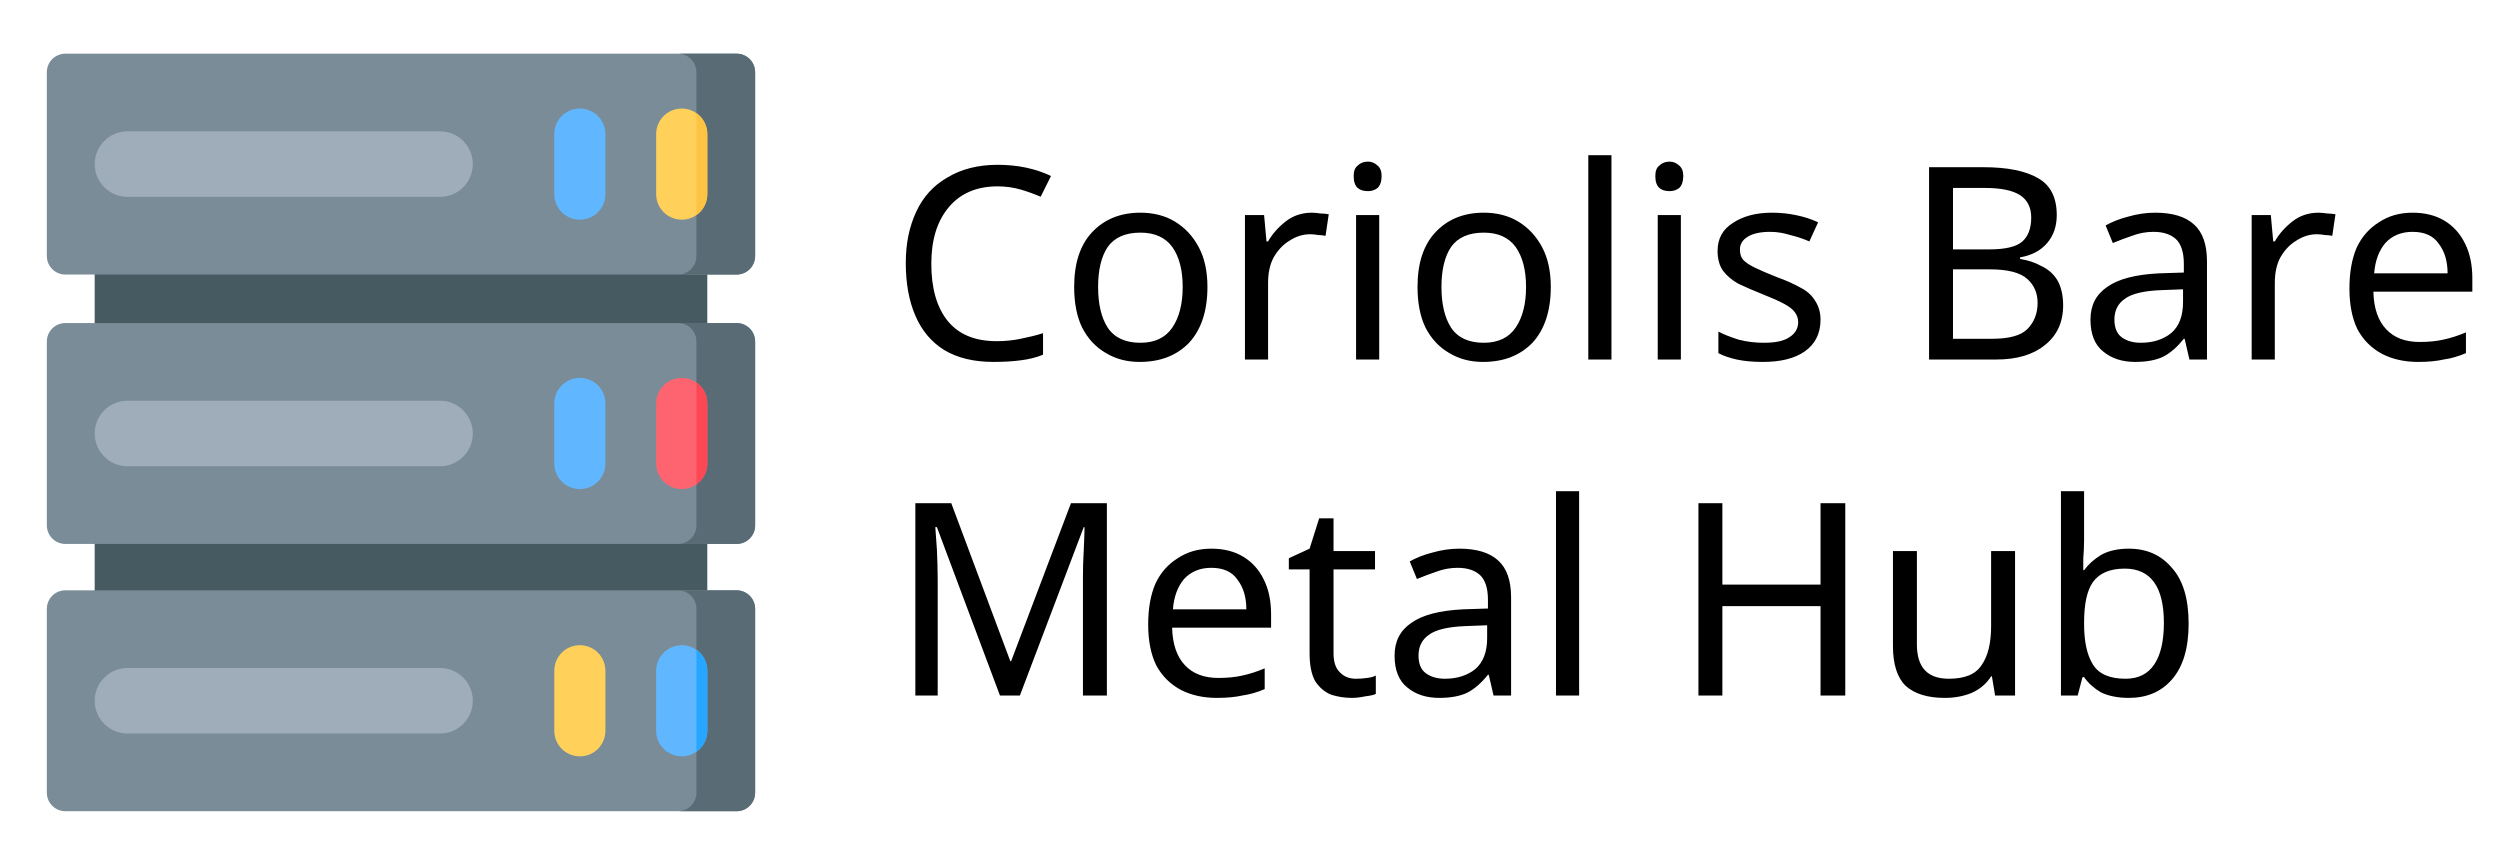
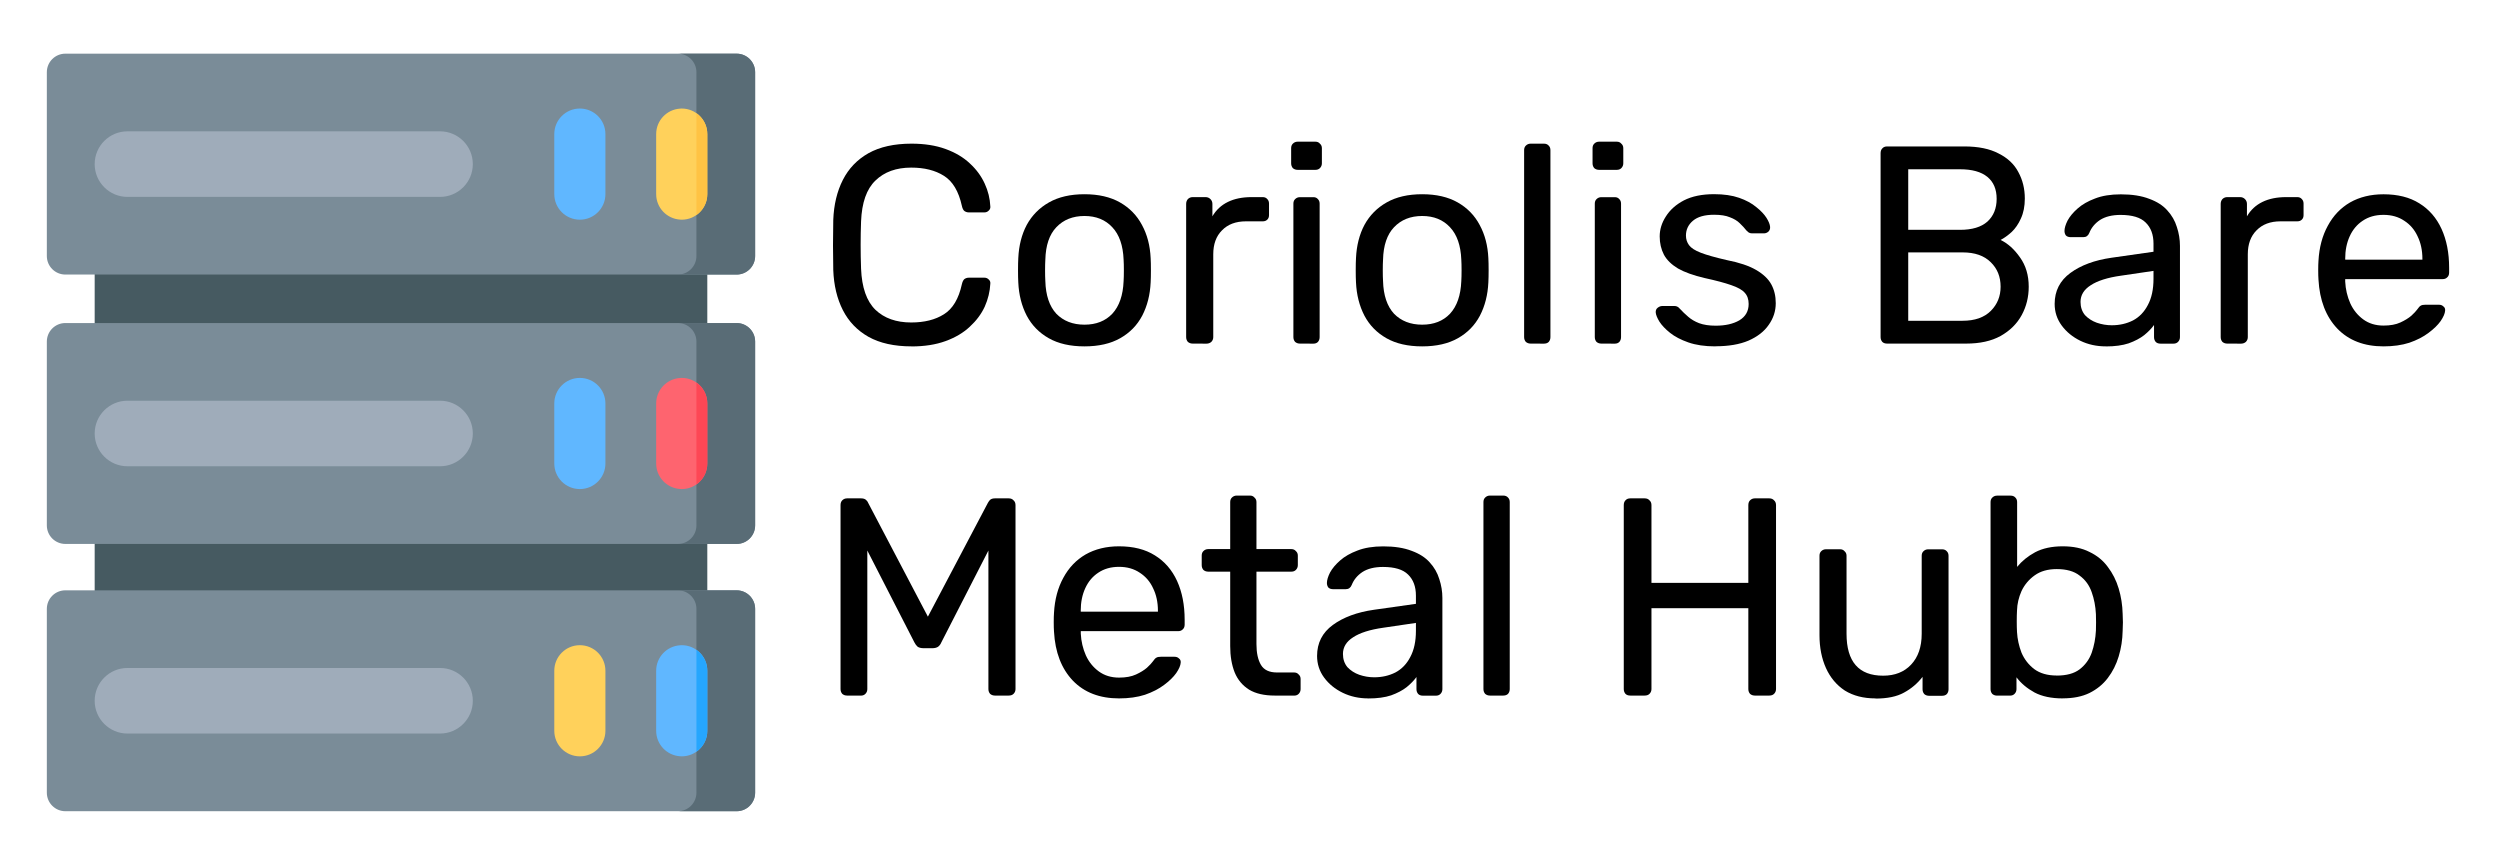
- <svg xmlns="http://www.w3.org/2000/svg" width="185" height="64" viewBox="0 0 48.948 16.933" version="1.1">
-   <g>
-     <text xml:space="preserve" style="font-style:normal;font-variant:normal;font-weight:normal;font-stretch:normal;font-size:5.268px;line-height:1.25;font-family:Rubik;-inkscape-font-specification:'Rubik, @wght=400';font-variant-ligatures:normal;font-variant-caps:normal;font-variant-numeric:normal;font-variant-east-asian:normal;font-variation-settings:'wght' 400;letter-spacing:0px;stroke-width:0.132" x="17.405" y="7.037">
-       <tspan y="7.037" x="17.405">Coriolis Bare</tspan>
-       <tspan y="13.621" x="17.405">Metal Hub</tspan>
-     </text>
-     <text xml:space="preserve" style="font-size:10.583px;line-height:1.25;font-family:Rubik;-inkscape-font-specification:'Rubik, Normal';stroke-width:0.265" x="29.132" y="29.667">
-       <tspan x="29.132" y="29.667" style="stroke-width:0.265" />
-     </text>
+ <svg xmlns="http://www.w3.org/2000/svg" id="svg2702" version="1.1" viewBox="0 0 48.948 16.933" height="64" width="185">
+   <g transform="matrix(1.04669,0,0,1.04669,-2.238904,-0.6384271)" id="g2658">
+     <g style="font-style:normal;font-variant:normal;font-weight:normal;font-stretch:normal;font-size:5.268px;line-height:1.25;font-family:Rubik;-inkscape-font-specification:'Rubik, @wght=400';font-variant-ligatures:normal;font-variant-caps:normal;font-variant-numeric:normal;font-variant-east-asian:normal;font-variation-settings:'wght' 400;letter-spacing:0px;stroke-width:0.132" id="text2652" aria-label="Coriolis BareMetal Hub">
+       <path id="path3271" d="m 19.19,7.089 q -0.485,0 -0.806,-0.179 -0.316,-0.179 -0.479,-0.5 -0.163,-0.321 -0.179,-0.748 -0.005,-0.216 -0.005,-0.464 0,-0.248 0.005,-0.474 0.016,-0.427 0.179,-0.748 0.163,-0.321 0.479,-0.5 0.321,-0.179 0.806,-0.179 0.363,0 0.637,0.1 0.274,0.1 0.453,0.269 0.184,0.169 0.279,0.379 0.095,0.205 0.105,0.427 0.005,0.047 -0.032,0.079 -0.032,0.032 -0.079,0.032 h -0.29 q -0.047,0 -0.084,-0.026 -0.032,-0.026 -0.047,-0.095 -0.09,-0.411 -0.337,-0.564 -0.242,-0.153 -0.611,-0.153 -0.421,0 -0.669,0.242 -0.248,0.237 -0.269,0.764 -0.016,0.432 0,0.885 0.021,0.527 0.269,0.769 0.248,0.237 0.669,0.237 0.369,0 0.611,-0.153 0.248,-0.153 0.337,-0.564 0.016,-0.068 0.047,-0.095 0.037,-0.026 0.084,-0.026 h 0.29 q 0.047,0 0.079,0.032 0.037,0.032 0.032,0.079 -0.011,0.221 -0.105,0.432 -0.095,0.205 -0.279,0.374 -0.179,0.169 -0.453,0.269 -0.274,0.1 -0.637,0.1 z" />
+       <path id="path3273" d="m 22.425,7.089 q -0.4,0 -0.669,-0.153 -0.269,-0.153 -0.411,-0.421 -0.142,-0.274 -0.158,-0.622 -0.005,-0.09 -0.005,-0.227 0,-0.142 0.005,-0.227 0.016,-0.353 0.158,-0.622 0.147,-0.269 0.416,-0.421 0.269,-0.153 0.664,-0.153 0.395,0 0.664,0.153 0.269,0.153 0.411,0.421 0.147,0.269 0.163,0.622 0.005,0.084 0.005,0.227 0,0.137 -0.005,0.227 -0.016,0.348 -0.158,0.622 -0.142,0.269 -0.411,0.421 -0.269,0.153 -0.669,0.153 z m 0,-0.406 q 0.327,0 0.521,-0.205 0.195,-0.211 0.211,-0.611 0.005,-0.079 0.005,-0.2 0,-0.121 -0.005,-0.2 -0.016,-0.4 -0.211,-0.606 -0.195,-0.211 -0.521,-0.211 -0.327,0 -0.527,0.211 -0.195,0.205 -0.205,0.606 -0.005,0.079 -0.005,0.2 0,0.121 0.005,0.2 0.011,0.4 0.205,0.611 0.2,0.205 0.527,0.205 z" />
+       <path id="path3275" d="m 24.449,7.037 q -0.053,0 -0.09,-0.032 -0.032,-0.037 -0.032,-0.09 V 4.424 q 0,-0.053 0.032,-0.09 0.037,-0.037 0.09,-0.037 h 0.242 q 0.053,0 0.09,0.037 0.037,0.037 0.037,0.09 v 0.232 q 0.105,-0.179 0.29,-0.269 0.184,-0.09 0.442,-0.09 h 0.211 q 0.053,0 0.084,0.037 0.032,0.032 0.032,0.084 v 0.216 q 0,0.053 -0.032,0.084 -0.032,0.032 -0.084,0.032 h -0.316 q -0.284,0 -0.448,0.169 -0.163,0.163 -0.163,0.448 v 1.549 q 0,0.053 -0.037,0.09 -0.037,0.032 -0.09,0.032 z" />
+       <path id="path3277" d="m 26.455,7.037 q -0.053,0 -0.09,-0.032 -0.032,-0.037 -0.032,-0.09 V 4.419 q 0,-0.053 0.032,-0.084 0.037,-0.037 0.09,-0.037 h 0.253 q 0.053,0 0.084,0.037 0.032,0.032 0.032,0.084 v 2.497 q 0,0.053 -0.032,0.09 -0.032,0.032 -0.084,0.032 z m -0.042,-3.25 q -0.053,0 -0.09,-0.032 -0.032,-0.037 -0.032,-0.09 V 3.381 q 0,-0.053 0.032,-0.084 0.037,-0.037 0.09,-0.037 h 0.332 q 0.053,0 0.084,0.037 0.037,0.032 0.037,0.084 v 0.284 q 0,0.053 -0.037,0.09 -0.032,0.032 -0.084,0.032 z" />
+       <path id="path3279" d="m 28.742,7.089 q -0.4,0 -0.669,-0.153 -0.269,-0.153 -0.411,-0.421 -0.142,-0.274 -0.158,-0.622 -0.005,-0.09 -0.005,-0.227 0,-0.142 0.005,-0.227 0.016,-0.353 0.158,-0.622 0.147,-0.269 0.416,-0.421 0.269,-0.153 0.664,-0.153 0.395,0 0.664,0.153 0.269,0.153 0.411,0.421 0.147,0.269 0.163,0.622 0.005,0.084 0.005,0.227 0,0.137 -0.005,0.227 -0.016,0.348 -0.158,0.622 -0.142,0.269 -0.411,0.421 -0.269,0.153 -0.669,0.153 z m 0,-0.406 q 0.327,0 0.521,-0.205 0.195,-0.211 0.211,-0.611 0.005,-0.079 0.005,-0.2 0,-0.121 -0.005,-0.2 -0.016,-0.4 -0.211,-0.606 -0.195,-0.211 -0.521,-0.211 -0.327,0 -0.527,0.211 -0.195,0.205 -0.205,0.606 -0.005,0.079 -0.005,0.2 0,0.121 0.005,0.2 0.011,0.4 0.205,0.611 0.2,0.205 0.527,0.205 z" />
+       <path id="path3281" d="m 30.771,7.037 q -0.053,0 -0.09,-0.032 -0.032,-0.037 -0.032,-0.09 V 3.418 q 0,-0.053 0.032,-0.084 0.037,-0.037 0.09,-0.037 h 0.248 q 0.058,0 0.09,0.037 0.032,0.032 0.032,0.084 v 3.498 q 0,0.053 -0.032,0.09 -0.032,0.032 -0.09,0.032 z" />
+       <path id="path3283" d="m 32.093,7.037 q -0.053,0 -0.09,-0.032 -0.032,-0.037 -0.032,-0.09 V 4.419 q 0,-0.053 0.032,-0.084 0.037,-0.037 0.09,-0.037 h 0.253 q 0.053,0 0.084,0.037 0.032,0.032 0.032,0.084 v 2.497 q 0,0.053 -0.032,0.09 -0.032,0.032 -0.084,0.032 z m -0.042,-3.25 q -0.053,0 -0.09,-0.032 -0.032,-0.037 -0.032,-0.09 V 3.381 q 0,-0.053 0.032,-0.084 0.037,-0.037 0.09,-0.037 h 0.332 q 0.053,0 0.084,0.037 0.037,0.032 0.037,0.084 v 0.284 q 0,0.053 -0.037,0.09 -0.032,0.032 -0.084,0.032 z" />
+       <path id="path3285" d="m 34.227,7.089 q -0.295,0 -0.506,-0.074 -0.211,-0.074 -0.342,-0.179 -0.132,-0.105 -0.2,-0.211 -0.063,-0.105 -0.068,-0.169 -0.005,-0.058 0.037,-0.09 0.042,-0.032 0.084,-0.032 h 0.232 q 0.032,0 0.047,0.011 0.021,0.005 0.053,0.042 0.068,0.074 0.153,0.147 0.084,0.074 0.205,0.121 0.126,0.047 0.311,0.047 0.269,0 0.442,-0.1 0.174,-0.105 0.174,-0.306 0,-0.132 -0.074,-0.211 -0.068,-0.079 -0.253,-0.142 -0.179,-0.063 -0.495,-0.132 -0.316,-0.074 -0.5,-0.179 -0.184,-0.111 -0.263,-0.258 -0.079,-0.153 -0.079,-0.342 0,-0.195 0.116,-0.374 0.116,-0.184 0.337,-0.3 0.227,-0.116 0.564,-0.116 0.274,0 0.469,0.068 0.195,0.068 0.321,0.174 0.126,0.1 0.19,0.2 0.063,0.1 0.068,0.169 0.005,0.053 -0.032,0.09 -0.037,0.032 -0.084,0.032 h -0.221 q -0.037,0 -0.063,-0.016 -0.021,-0.016 -0.042,-0.037 -0.053,-0.068 -0.126,-0.137 -0.068,-0.068 -0.184,-0.111 -0.111,-0.047 -0.295,-0.047 -0.263,0 -0.395,0.111 -0.132,0.111 -0.132,0.279 0,0.1 0.058,0.179 0.058,0.079 0.221,0.142 0.163,0.063 0.485,0.137 0.348,0.068 0.548,0.184 0.2,0.116 0.284,0.269 0.084,0.153 0.084,0.353 0,0.221 -0.132,0.406 -0.126,0.184 -0.379,0.295 -0.248,0.105 -0.616,0.105 z" />
+       <path id="path3287" d="m 37.439,7.037 q -0.058,0 -0.09,-0.032 -0.032,-0.037 -0.032,-0.09 V 3.476 q 0,-0.058 0.032,-0.09 0.032,-0.037 0.09,-0.037 h 1.443 q 0.395,0 0.643,0.132 0.253,0.126 0.369,0.348 0.121,0.221 0.121,0.495 0,0.216 -0.074,0.374 -0.068,0.153 -0.174,0.253 -0.105,0.095 -0.205,0.147 0.205,0.1 0.363,0.327 0.163,0.227 0.163,0.548 0,0.29 -0.132,0.532 -0.132,0.242 -0.395,0.39 -0.258,0.142 -0.643,0.142 z m 0.395,-0.427 h 1.017 q 0.342,0 0.527,-0.184 0.184,-0.184 0.184,-0.453 0,-0.279 -0.184,-0.458 -0.184,-0.184 -0.527,-0.184 h -1.017 z m 0,-1.701 h 0.969 q 0.337,0 0.511,-0.153 0.174,-0.158 0.174,-0.427 0,-0.269 -0.174,-0.411 -0.174,-0.142 -0.511,-0.142 h -0.969 z" />
+       <path id="path3289" d="m 41.532,7.089 q -0.263,0 -0.479,-0.105 Q 40.837,6.878 40.705,6.699 40.573,6.52 40.573,6.294 q 0,-0.363 0.295,-0.579 0.295,-0.216 0.769,-0.284 L 42.422,5.319 V 5.167 q 0,-0.253 -0.147,-0.395 -0.142,-0.142 -0.469,-0.142 -0.237,0 -0.385,0.095 -0.142,0.095 -0.2,0.242 -0.032,0.079 -0.111,0.079 h -0.237 q -0.058,0 -0.09,-0.032 -0.026,-0.037 -0.026,-0.084 0,-0.079 0.058,-0.195 0.063,-0.116 0.19,-0.227 0.126,-0.111 0.321,-0.184 0.2,-0.079 0.485,-0.079 0.316,0 0.532,0.084 0.216,0.079 0.337,0.216 0.126,0.137 0.179,0.311 0.058,0.174 0.058,0.353 v 1.707 q 0,0.053 -0.037,0.09 -0.032,0.032 -0.084,0.032 h -0.242 q -0.058,0 -0.09,-0.032 -0.032,-0.037 -0.032,-0.09 V 6.689 q -0.068,0.095 -0.184,0.19 -0.116,0.09 -0.29,0.153 -0.174,0.058 -0.427,0.058 z m 0.111,-0.395 q 0.216,0 0.395,-0.09 0.179,-0.095 0.279,-0.29 0.105,-0.195 0.105,-0.49 V 5.677 l -0.611,0.09 q -0.374,0.053 -0.564,0.179 -0.19,0.121 -0.19,0.311 0,0.147 0.084,0.248 0.09,0.095 0.221,0.142 0.137,0.047 0.279,0.047 z" />
+       <path id="path3291" d="m 43.801,7.037 q -0.053,0 -0.09,-0.032 -0.032,-0.037 -0.032,-0.09 V 4.424 q 0,-0.053 0.032,-0.09 0.037,-0.037 0.09,-0.037 h 0.242 q 0.053,0 0.09,0.037 0.037,0.037 0.037,0.09 v 0.232 q 0.105,-0.179 0.29,-0.269 0.184,-0.09 0.442,-0.09 h 0.211 q 0.053,0 0.084,0.037 0.032,0.032 0.032,0.084 v 0.216 q 0,0.053 -0.032,0.084 -0.032,0.032 -0.084,0.032 h -0.316 q -0.284,0 -0.448,0.169 -0.163,0.163 -0.163,0.448 v 1.549 q 0,0.053 -0.037,0.09 -0.037,0.032 -0.09,0.032 z" />
+       <path id="path3293" d="m 46.725,7.089 q -0.543,0 -0.864,-0.332 -0.321,-0.337 -0.353,-0.917 -0.005,-0.068 -0.005,-0.174 0,-0.111 0.005,-0.179 0.021,-0.374 0.174,-0.653 0.153,-0.284 0.416,-0.437 0.269,-0.153 0.627,-0.153 0.4,0 0.669,0.169 0.274,0.169 0.416,0.479 0.142,0.311 0.142,0.727 v 0.09 q 0,0.058 -0.037,0.09 -0.032,0.032 -0.084,0.032 h -1.823 q 0,0.005 0,0.021 0,0.016 0,0.026 0.011,0.216 0.095,0.406 0.084,0.184 0.242,0.3 0.158,0.116 0.379,0.116 0.19,0 0.316,-0.058 0.126,-0.058 0.205,-0.126 0.079,-0.074 0.105,-0.111 0.047,-0.068 0.074,-0.079 0.026,-0.016 0.084,-0.016 h 0.253 q 0.053,0 0.084,0.032 0.037,0.026 0.032,0.079 -0.005,0.079 -0.084,0.195 -0.079,0.111 -0.227,0.221 -0.147,0.111 -0.358,0.184 -0.211,0.068 -0.485,0.068 z M 46.009,5.467 h 1.443 v -0.016 q 0,-0.237 -0.09,-0.421 -0.084,-0.184 -0.248,-0.29 -0.163,-0.111 -0.39,-0.111 -0.227,0 -0.39,0.111 -0.158,0.105 -0.242,0.29 -0.084,0.184 -0.084,0.421 z" />
+       <path id="path3295" d="m 17.984,13.621 q -0.053,0 -0.09,-0.032 -0.032,-0.037 -0.032,-0.09 v -3.44 q 0,-0.058 0.032,-0.09 0.037,-0.037 0.09,-0.037 h 0.263 q 0.063,0 0.095,0.032 0.032,0.032 0.037,0.053 l 1.117,2.128 1.122,-2.128 q 0.011,-0.021 0.037,-0.053 0.032,-0.032 0.095,-0.032 h 0.258 q 0.058,0 0.09,0.037 0.037,0.032 0.037,0.09 v 3.44 q 0,0.053 -0.037,0.09 -0.032,0.032 -0.09,0.032 h -0.258 q -0.053,0 -0.09,-0.032 -0.032,-0.037 -0.032,-0.09 V 10.908 l -0.88,1.717 q -0.021,0.053 -0.063,0.084 -0.042,0.026 -0.105,0.026 H 19.417 q -0.068,0 -0.111,-0.026 -0.037,-0.032 -0.063,-0.084 L 18.363,10.908 v 2.592 q 0,0.053 -0.037,0.09 -0.032,0.032 -0.084,0.032 z" />
+       <path id="path3297" d="m 23.072,13.674 q -0.543,0 -0.864,-0.332 -0.321,-0.337 -0.353,-0.917 -0.005,-0.068 -0.005,-0.174 0,-0.111 0.005,-0.179 0.021,-0.374 0.174,-0.653 0.153,-0.284 0.416,-0.437 0.269,-0.153 0.627,-0.153 0.4,0 0.669,0.169 0.274,0.169 0.416,0.479 0.142,0.311 0.142,0.727 v 0.09 q 0,0.058 -0.037,0.09 -0.032,0.032 -0.084,0.032 H 22.356 q 0,0.005 0,0.021 0,0.016 0,0.026 0.011,0.216 0.095,0.406 0.084,0.184 0.242,0.3 0.158,0.116 0.379,0.116 0.19,0 0.316,-0.058 0.126,-0.058 0.205,-0.126 0.079,-0.074 0.105,-0.111 0.047,-0.068 0.074,-0.079 0.026,-0.016 0.084,-0.016 h 0.253 q 0.053,0 0.084,0.032 0.037,0.026 0.032,0.079 -0.005,0.079 -0.084,0.195 -0.079,0.111 -0.227,0.221 -0.147,0.111 -0.358,0.184 -0.211,0.068 -0.485,0.068 z M 22.356,12.051 h 1.443 v -0.016 q 0,-0.237 -0.09,-0.421 -0.084,-0.184 -0.248,-0.29 -0.163,-0.111 -0.39,-0.111 -0.227,0 -0.39,0.111 -0.158,0.105 -0.242,0.29 -0.084,0.184 -0.084,0.421 z" />
+       <path id="path3299" d="m 25.983,13.621 q -0.295,0 -0.479,-0.111 -0.184,-0.116 -0.269,-0.321 -0.084,-0.211 -0.084,-0.495 V 11.303 h -0.411 q -0.053,0 -0.09,-0.032 -0.032,-0.037 -0.032,-0.09 v -0.179 q 0,-0.053 0.032,-0.084 0.037,-0.037 0.09,-0.037 h 0.411 v -0.88 q 0,-0.053 0.032,-0.084 0.037,-0.037 0.09,-0.037 h 0.248 q 0.053,0 0.084,0.037 0.037,0.032 0.037,0.084 v 0.88 h 0.653 q 0.053,0 0.084,0.037 0.037,0.032 0.037,0.084 v 0.179 q 0,0.053 -0.037,0.09 -0.032,0.032 -0.084,0.032 h -0.653 v 1.354 q 0,0.248 0.084,0.39 0.084,0.142 0.3,0.142 h 0.321 q 0.053,0 0.084,0.037 0.037,0.032 0.037,0.084 v 0.19 q 0,0.053 -0.037,0.09 -0.032,0.032 -0.084,0.032 z" />
+       <path id="path3301" d="m 27.735,13.674 q -0.263,0 -0.479,-0.105 -0.216,-0.105 -0.348,-0.284 -0.132,-0.179 -0.132,-0.406 0,-0.363 0.295,-0.579 0.295,-0.216 0.769,-0.284 l 0.785,-0.111 v -0.153 q 0,-0.253 -0.147,-0.395 -0.142,-0.142 -0.469,-0.142 -0.237,0 -0.385,0.095 -0.142,0.095 -0.2,0.242 -0.032,0.079 -0.111,0.079 h -0.237 q -0.058,0 -0.09,-0.032 -0.026,-0.037 -0.026,-0.084 0,-0.079 0.058,-0.195 0.063,-0.116 0.19,-0.227 0.126,-0.111 0.321,-0.184 0.2,-0.079 0.485,-0.079 0.316,0 0.532,0.084 0.216,0.079 0.337,0.216 0.126,0.137 0.179,0.311 0.058,0.174 0.058,0.353 v 1.707 q 0,0.053 -0.037,0.09 -0.032,0.032 -0.084,0.032 h -0.242 q -0.058,0 -0.09,-0.032 -0.032,-0.037 -0.032,-0.09 v -0.227 q -0.068,0.095 -0.184,0.19 -0.116,0.09 -0.29,0.153 -0.174,0.058 -0.427,0.058 z m 0.111,-0.395 q 0.216,0 0.395,-0.09 0.179,-0.095 0.279,-0.29 0.105,-0.195 0.105,-0.49 v -0.147 l -0.611,0.09 q -0.374,0.053 -0.564,0.179 -0.19,0.121 -0.19,0.311 0,0.147 0.084,0.248 0.09,0.095 0.221,0.142 0.137,0.047 0.279,0.047 z" />
+       <path id="path3303" d="m 30.01,13.621 q -0.053,0 -0.09,-0.032 -0.032,-0.037 -0.032,-0.09 v -3.498 q 0,-0.053 0.032,-0.084 0.037,-0.037 0.09,-0.037 h 0.248 q 0.058,0 0.09,0.037 0.032,0.032 0.032,0.084 v 3.498 q 0,0.053 -0.032,0.09 -0.032,0.032 -0.09,0.032 z" />
+       <path id="path3305" d="m 32.635,13.621 q -0.058,0 -0.09,-0.032 -0.032,-0.037 -0.032,-0.09 v -3.44 q 0,-0.058 0.032,-0.09 0.032,-0.037 0.09,-0.037 h 0.269 q 0.058,0 0.09,0.037 0.037,0.032 0.037,0.09 v 1.454 h 1.812 v -1.454 q 0,-0.058 0.032,-0.09 0.037,-0.037 0.09,-0.037 h 0.269 q 0.058,0 0.09,0.037 0.037,0.032 0.037,0.09 v 3.44 q 0,0.053 -0.037,0.09 -0.032,0.032 -0.09,0.032 h -0.269 q -0.053,0 -0.09,-0.032 -0.032,-0.037 -0.032,-0.09 v -1.512 h -1.812 v 1.512 q 0,0.053 -0.037,0.09 -0.032,0.032 -0.09,0.032 z" />
+       <path id="path3307" d="m 37.222,13.674 q -0.337,0 -0.574,-0.147 -0.232,-0.153 -0.353,-0.421 -0.121,-0.269 -0.121,-0.616 v -1.485 q 0,-0.053 0.032,-0.084 0.037,-0.037 0.09,-0.037 h 0.263 q 0.053,0 0.084,0.037 0.037,0.032 0.037,0.084 v 1.459 q 0,0.785 0.685,0.785 0.327,0 0.521,-0.205 0.2,-0.211 0.2,-0.579 v -1.459 q 0,-0.053 0.032,-0.084 0.037,-0.037 0.09,-0.037 h 0.258 q 0.058,0 0.09,0.037 0.032,0.032 0.032,0.084 v 2.497 q 0,0.053 -0.032,0.09 -0.032,0.032 -0.09,0.032 h -0.242 q -0.053,0 -0.09,-0.032 -0.032,-0.037 -0.032,-0.09 v -0.232 q -0.142,0.184 -0.348,0.295 -0.2,0.111 -0.532,0.111 z" />
+       <path id="path3309" d="m 40.723,13.674 q -0.316,0 -0.527,-0.111 -0.211,-0.116 -0.337,-0.284 v 0.221 q 0,0.053 -0.037,0.09 -0.032,0.032 -0.084,0.032 h -0.242 q -0.053,0 -0.09,-0.032 -0.032,-0.037 -0.032,-0.09 v -3.498 q 0,-0.053 0.032,-0.084 0.037,-0.037 0.09,-0.037 h 0.253 q 0.058,0 0.09,0.037 0.032,0.032 0.032,0.084 v 1.212 q 0.132,-0.163 0.337,-0.274 0.211,-0.111 0.516,-0.111 0.295,0 0.5,0.105 0.211,0.1 0.342,0.279 0.137,0.179 0.205,0.406 0.068,0.227 0.074,0.474 0.005,0.084 0.005,0.158 0,0.074 -0.005,0.158 -0.005,0.253 -0.074,0.479 -0.068,0.227 -0.205,0.406 -0.132,0.174 -0.342,0.279 -0.205,0.1 -0.5,0.1 z m -0.111,-0.427 q 0.274,0 0.427,-0.116 0.158,-0.121 0.227,-0.311 0.068,-0.195 0.079,-0.416 0.005,-0.153 0,-0.306 -0.011,-0.221 -0.079,-0.411 -0.068,-0.195 -0.227,-0.311 -0.153,-0.121 -0.427,-0.121 -0.248,0 -0.411,0.116 -0.163,0.116 -0.248,0.295 -0.079,0.179 -0.084,0.363 -0.005,0.084 -0.005,0.205 0,0.116 0.005,0.2 0.011,0.195 0.084,0.385 0.079,0.184 0.237,0.306 0.163,0.121 0.421,0.121 z" />
+     </g>
+     <g style="font-size:10.583px;line-height:1.25;font-family:Rubik;-inkscape-font-specification:'Rubik, Normal';stroke-width:0.265" id="text2656" />
  </g>
-   <g transform="matrix(0.02896941,0,0,0.02896941,0.4348805,1.050483)">
-     <path fill="#465a61" d="m 48.975,117.956 h 414.05 V 429.215 H 48.975 Z" />
-     <path fill="#7a8c98" d="M 482.834,512 H 29.166 c -6.915,0 -12.522,-5.606 -12.522,-12.522 V 375.225 c 0,-6.915 5.606,-12.522 12.522,-12.522 h 453.668 c 6.915,0 12.522,5.606 12.522,12.522 V 499.478 C 495.355,506.394 489.749,512 482.834,512 Z" />
-     <path fill="#9facba" d="M 282.391,459.506 H 71.129 c -12.235,0 -22.154,-9.919 -22.154,-22.154 0,-12.235 9.919,-22.154 22.154,-22.154 h 211.262 c 12.235,0 22.154,9.919 22.154,22.154 -0.001,12.235 -9.919,22.154 -22.154,22.154 z" />
-     <path fill="#ffd15b" d="m 376.886,474.917 c -9.544,0 -17.28,-7.737 -17.28,-17.28 v -40.569 c 0,-9.544 7.737,-17.28 17.28,-17.28 9.544,0 17.28,7.737 17.28,17.28 v 40.569 c 10e-4,9.543 -7.736,17.28 -17.28,17.28 z" />
-     <path fill="#7a8c98" d="M 482.834,331.356 H 29.166 c -6.915,0 -12.522,-5.606 -12.522,-12.522 V 194.582 c 0,-6.915 5.606,-12.522 12.522,-12.522 h 453.668 c 6.915,0 12.522,5.606 12.522,12.522 v 124.253 c -10e-4,6.915 -5.607,12.521 -12.522,12.521 z" />
-     <path fill="#9facba" d="M 282.391,278.862 H 71.129 c -12.235,0 -22.154,-9.919 -22.154,-22.154 0,-12.235 9.919,-22.154 22.154,-22.154 h 211.262 c 12.235,0 22.154,9.919 22.154,22.154 -0.001,12.235 -9.919,22.154 -22.154,22.154 z" />
-     <path fill="#60b7ff" d="m 376.886,294.273 c -9.544,0 -17.28,-7.737 -17.28,-17.28 v -40.569 c 0,-9.544 7.737,-17.28 17.28,-17.28 9.544,0 17.28,7.737 17.28,17.28 v 40.569 c 10e-4,9.543 -7.736,17.28 -17.28,17.28 z" />
-     <path fill="#7a8c98" d="M 482.834,149.296 H 29.166 c -6.915,0 -12.522,-5.606 -12.522,-12.522 V 12.522 C 16.645,5.606 22.251,0 29.166,0 h 453.668 c 6.915,0 12.522,5.606 12.522,12.522 v 124.253 c -10e-4,6.915 -5.607,12.521 -12.522,12.521 z" />
-     <path fill="#9facba" d="M 282.391,96.802 H 71.129 c -12.235,0 -22.154,-9.919 -22.154,-22.154 0,-12.235 9.919,-22.154 22.154,-22.154 h 211.262 c 12.235,0 22.154,9.919 22.154,22.154 -0.001,12.235 -9.919,22.154 -22.154,22.154 z" />
-     <path fill="#60b7ff" d="m 376.886,112.213 c -9.544,0 -17.28,-7.737 -17.28,-17.28 V 54.364 c 0,-9.544 7.737,-17.28 17.28,-17.28 9.544,0 17.28,7.737 17.28,17.28 v 40.569 c 10e-4,9.543 -7.736,17.28 -17.28,17.28 z" />
-     <g fill="#596c76">
-       <path d="m 482.834,362.704 h -39.685 c 6.916,0 12.522,5.606 12.522,12.522 v 124.253 c 0,6.915 -5.606,12.522 -12.522,12.522 h 39.685 c 6.916,0 12.522,-5.606 12.522,-12.522 V 375.225 c -10e-4,-6.915 -5.607,-12.521 -12.522,-12.521 z" />
-       <path d="m 482.834,182.06 h -39.685 c 6.916,0 12.522,5.606 12.522,12.522 v 124.253 c 0,6.915 -5.606,12.522 -12.522,12.522 h 39.685 c 6.916,0 12.522,-5.606 12.522,-12.522 V 194.582 c -10e-4,-6.916 -5.607,-12.522 -12.522,-12.522 z" />
-       <path d="m 482.834,0 h -39.685 c 6.916,0 12.522,5.606 12.522,12.522 v 124.253 c 0,6.916 -5.606,12.522 -12.522,12.522 h 39.685 c 6.916,0 12.522,-5.606 12.522,-12.522 V 12.522 C 495.355,5.606 489.749,0 482.834,0 Z" />
+   <g id="g2700" transform="matrix(0.02896941,0,0,0.02896941,0.4348805,1.050483)">
+     <path id="path2660" d="m 48.975,117.956 h 414.05 V 429.215 H 48.975 Z" fill="#465a61" />
+     <path id="path2662" d="M 482.834,512 H 29.166 c -6.915,0 -12.522,-5.606 -12.522,-12.522 V 375.225 c 0,-6.915 5.606,-12.522 12.522,-12.522 h 453.668 c 6.915,0 12.522,5.606 12.522,12.522 V 499.478 C 495.355,506.394 489.749,512 482.834,512 Z" fill="#7a8c98" />
+     <path id="path2664" d="M 282.391,459.506 H 71.129 c -12.235,0 -22.154,-9.919 -22.154,-22.154 0,-12.235 9.919,-22.154 22.154,-22.154 h 211.262 c 12.235,0 22.154,9.919 22.154,22.154 -0.001,12.235 -9.919,22.154 -22.154,22.154 z" fill="#9facba" />
+     <path id="path2666" d="m 376.886,474.917 c -9.544,0 -17.28,-7.737 -17.28,-17.28 v -40.569 c 0,-9.544 7.737,-17.28 17.28,-17.28 9.544,0 17.28,7.737 17.28,17.28 v 40.569 c 10e-4,9.543 -7.736,17.28 -17.28,17.28 z" fill="#ffd15b" />
+     <path id="path2668" d="M 482.834,331.356 H 29.166 c -6.915,0 -12.522,-5.606 -12.522,-12.522 V 194.582 c 0,-6.915 5.606,-12.522 12.522,-12.522 h 453.668 c 6.915,0 12.522,5.606 12.522,12.522 v 124.253 c -10e-4,6.915 -5.607,12.521 -12.522,12.521 z" fill="#7a8c98" />
+     <path id="path2670" d="M 282.391,278.862 H 71.129 c -12.235,0 -22.154,-9.919 -22.154,-22.154 0,-12.235 9.919,-22.154 22.154,-22.154 h 211.262 c 12.235,0 22.154,9.919 22.154,22.154 -0.001,12.235 -9.919,22.154 -22.154,22.154 z" fill="#9facba" />
+     <path id="path2672" d="m 376.886,294.273 c -9.544,0 -17.28,-7.737 -17.28,-17.28 v -40.569 c 0,-9.544 7.737,-17.28 17.28,-17.28 9.544,0 17.28,7.737 17.28,17.28 v 40.569 c 10e-4,9.543 -7.736,17.28 -17.28,17.28 z" fill="#60b7ff" />
+     <path id="path2674" d="M 482.834,149.296 H 29.166 c -6.915,0 -12.522,-5.606 -12.522,-12.522 V 12.522 C 16.645,5.606 22.251,0 29.166,0 h 453.668 c 6.915,0 12.522,5.606 12.522,12.522 v 124.253 c -10e-4,6.915 -5.607,12.521 -12.522,12.521 z" fill="#7a8c98" />
+     <path id="path2676" d="M 282.391,96.802 H 71.129 c -12.235,0 -22.154,-9.919 -22.154,-22.154 0,-12.235 9.919,-22.154 22.154,-22.154 h 211.262 c 12.235,0 22.154,9.919 22.154,22.154 -0.001,12.235 -9.919,22.154 -22.154,22.154 z" fill="#9facba" />
+     <path id="path2678" d="m 376.886,112.213 c -9.544,0 -17.28,-7.737 -17.28,-17.28 V 54.364 c 0,-9.544 7.737,-17.28 17.28,-17.28 9.544,0 17.28,7.737 17.28,17.28 v 40.569 c 10e-4,9.543 -7.736,17.28 -17.28,17.28 z" fill="#60b7ff" />
+     <g id="g2686" fill="#596c76">
+       <path id="path2680" d="m 482.834,362.704 h -39.685 c 6.916,0 12.522,5.606 12.522,12.522 v 124.253 c 0,6.915 -5.606,12.522 -12.522,12.522 h 39.685 c 6.916,0 12.522,-5.606 12.522,-12.522 V 375.225 c -10e-4,-6.915 -5.607,-12.521 -12.522,-12.521 z" />
+       <path id="path2682" d="m 482.834,182.06 h -39.685 c 6.916,0 12.522,5.606 12.522,12.522 v 124.253 c 0,6.915 -5.606,12.522 -12.522,12.522 h 39.685 c 6.916,0 12.522,-5.606 12.522,-12.522 V 194.582 c -10e-4,-6.916 -5.607,-12.522 -12.522,-12.522 z" />
+       <path id="path2684" d="m 482.834,0 h -39.685 c 6.916,0 12.522,5.606 12.522,12.522 v 124.253 c 0,6.916 -5.606,12.522 -12.522,12.522 h 39.685 c 6.916,0 12.522,-5.606 12.522,-12.522 V 12.522 C 495.355,5.606 489.749,0 482.834,0 Z" />
    </g>
-     <path fill="#ffd15b" d="m 445.745,37.083 c -0.359,0 -0.709,0.032 -1.062,0.054 -9.046,0.552 -16.218,8.042 -16.218,17.227 v 40.569 c 0,9.185 7.172,16.675 16.218,17.227 0.353,0.022 0.704,0.054 1.062,0.054 9.544,0 17.28,-7.737 17.28,-17.28 v -40.57 c 0,-9.544 -7.737,-17.281 -17.28,-17.281 z" />
-     <path fill="#ffc344" d="m 455.67,40.232 v 68.832 c 4.443,-3.127 7.354,-8.285 7.354,-14.132 V 54.364 c 10e-4,-5.847 -2.91,-11.005 -7.354,-14.132 z" />
-     <path fill="#fe646f" d="m 445.745,219.143 c -0.359,0 -0.709,0.032 -1.062,0.054 -9.046,0.552 -16.218,8.042 -16.218,17.227 v 40.569 c 0,9.185 7.172,16.675 16.218,17.227 0.353,0.021 0.704,0.054 1.062,0.054 9.544,0 17.28,-7.737 17.28,-17.28 v -40.569 c 0,-9.545 -7.737,-17.282 -17.28,-17.282 z" />
-     <path fill="#fd4755" d="m 455.67,222.292 v 68.832 c 4.443,-3.127 7.354,-8.285 7.354,-14.132 v -40.569 c 10e-4,-5.846 -2.91,-11.004 -7.354,-14.131 z" />
-     <path fill="#60b7ff" d="m 445.745,399.787 c -0.359,0 -0.709,0.032 -1.062,0.054 -9.046,0.552 -16.218,8.042 -16.218,17.227 v 40.569 c 0,9.185 7.172,16.675 16.218,17.227 0.353,0.021 0.704,0.054 1.062,0.054 9.544,0 17.28,-7.737 17.28,-17.28 v -40.569 c 0,-9.545 -7.737,-17.282 -17.28,-17.282 z" />
-     <path fill="#26a6fe" d="m 455.67,402.936 v 68.832 c 4.443,-3.127 7.354,-8.285 7.354,-14.132 v -40.569 c 10e-4,-5.846 -2.91,-11.004 -7.354,-14.131 z" />
+     <path id="path2688" d="m 445.745,37.083 c -0.359,0 -0.709,0.032 -1.062,0.054 -9.046,0.552 -16.218,8.042 -16.218,17.227 v 40.569 c 0,9.185 7.172,16.675 16.218,17.227 0.353,0.022 0.704,0.054 1.062,0.054 9.544,0 17.28,-7.737 17.28,-17.28 v -40.57 c 0,-9.544 -7.737,-17.281 -17.28,-17.281 z" fill="#ffd15b" />
+     <path id="path2690" d="m 455.67,40.232 v 68.832 c 4.443,-3.127 7.354,-8.285 7.354,-14.132 V 54.364 c 10e-4,-5.847 -2.91,-11.005 -7.354,-14.132 z" fill="#ffc344" />
+     <path id="path2692" d="m 445.745,219.143 c -0.359,0 -0.709,0.032 -1.062,0.054 -9.046,0.552 -16.218,8.042 -16.218,17.227 v 40.569 c 0,9.185 7.172,16.675 16.218,17.227 0.353,0.021 0.704,0.054 1.062,0.054 9.544,0 17.28,-7.737 17.28,-17.28 v -40.569 c 0,-9.545 -7.737,-17.282 -17.28,-17.282 z" fill="#fe646f" />
+     <path id="path2694" d="m 455.67,222.292 v 68.832 c 4.443,-3.127 7.354,-8.285 7.354,-14.132 v -40.569 c 10e-4,-5.846 -2.91,-11.004 -7.354,-14.131 z" fill="#fd4755" />
+     <path id="path2696" d="m 445.745,399.787 c -0.359,0 -0.709,0.032 -1.062,0.054 -9.046,0.552 -16.218,8.042 -16.218,17.227 v 40.569 c 0,9.185 7.172,16.675 16.218,17.227 0.353,0.021 0.704,0.054 1.062,0.054 9.544,0 17.28,-7.737 17.28,-17.28 v -40.569 c 0,-9.545 -7.737,-17.282 -17.28,-17.282 z" fill="#60b7ff" />
+     <path id="path2698" d="m 455.67,402.936 v 68.832 c 4.443,-3.127 7.354,-8.285 7.354,-14.132 v -40.569 c 10e-4,-5.846 -2.91,-11.004 -7.354,-14.131 z" fill="#26a6fe" />
  </g>
</svg>
